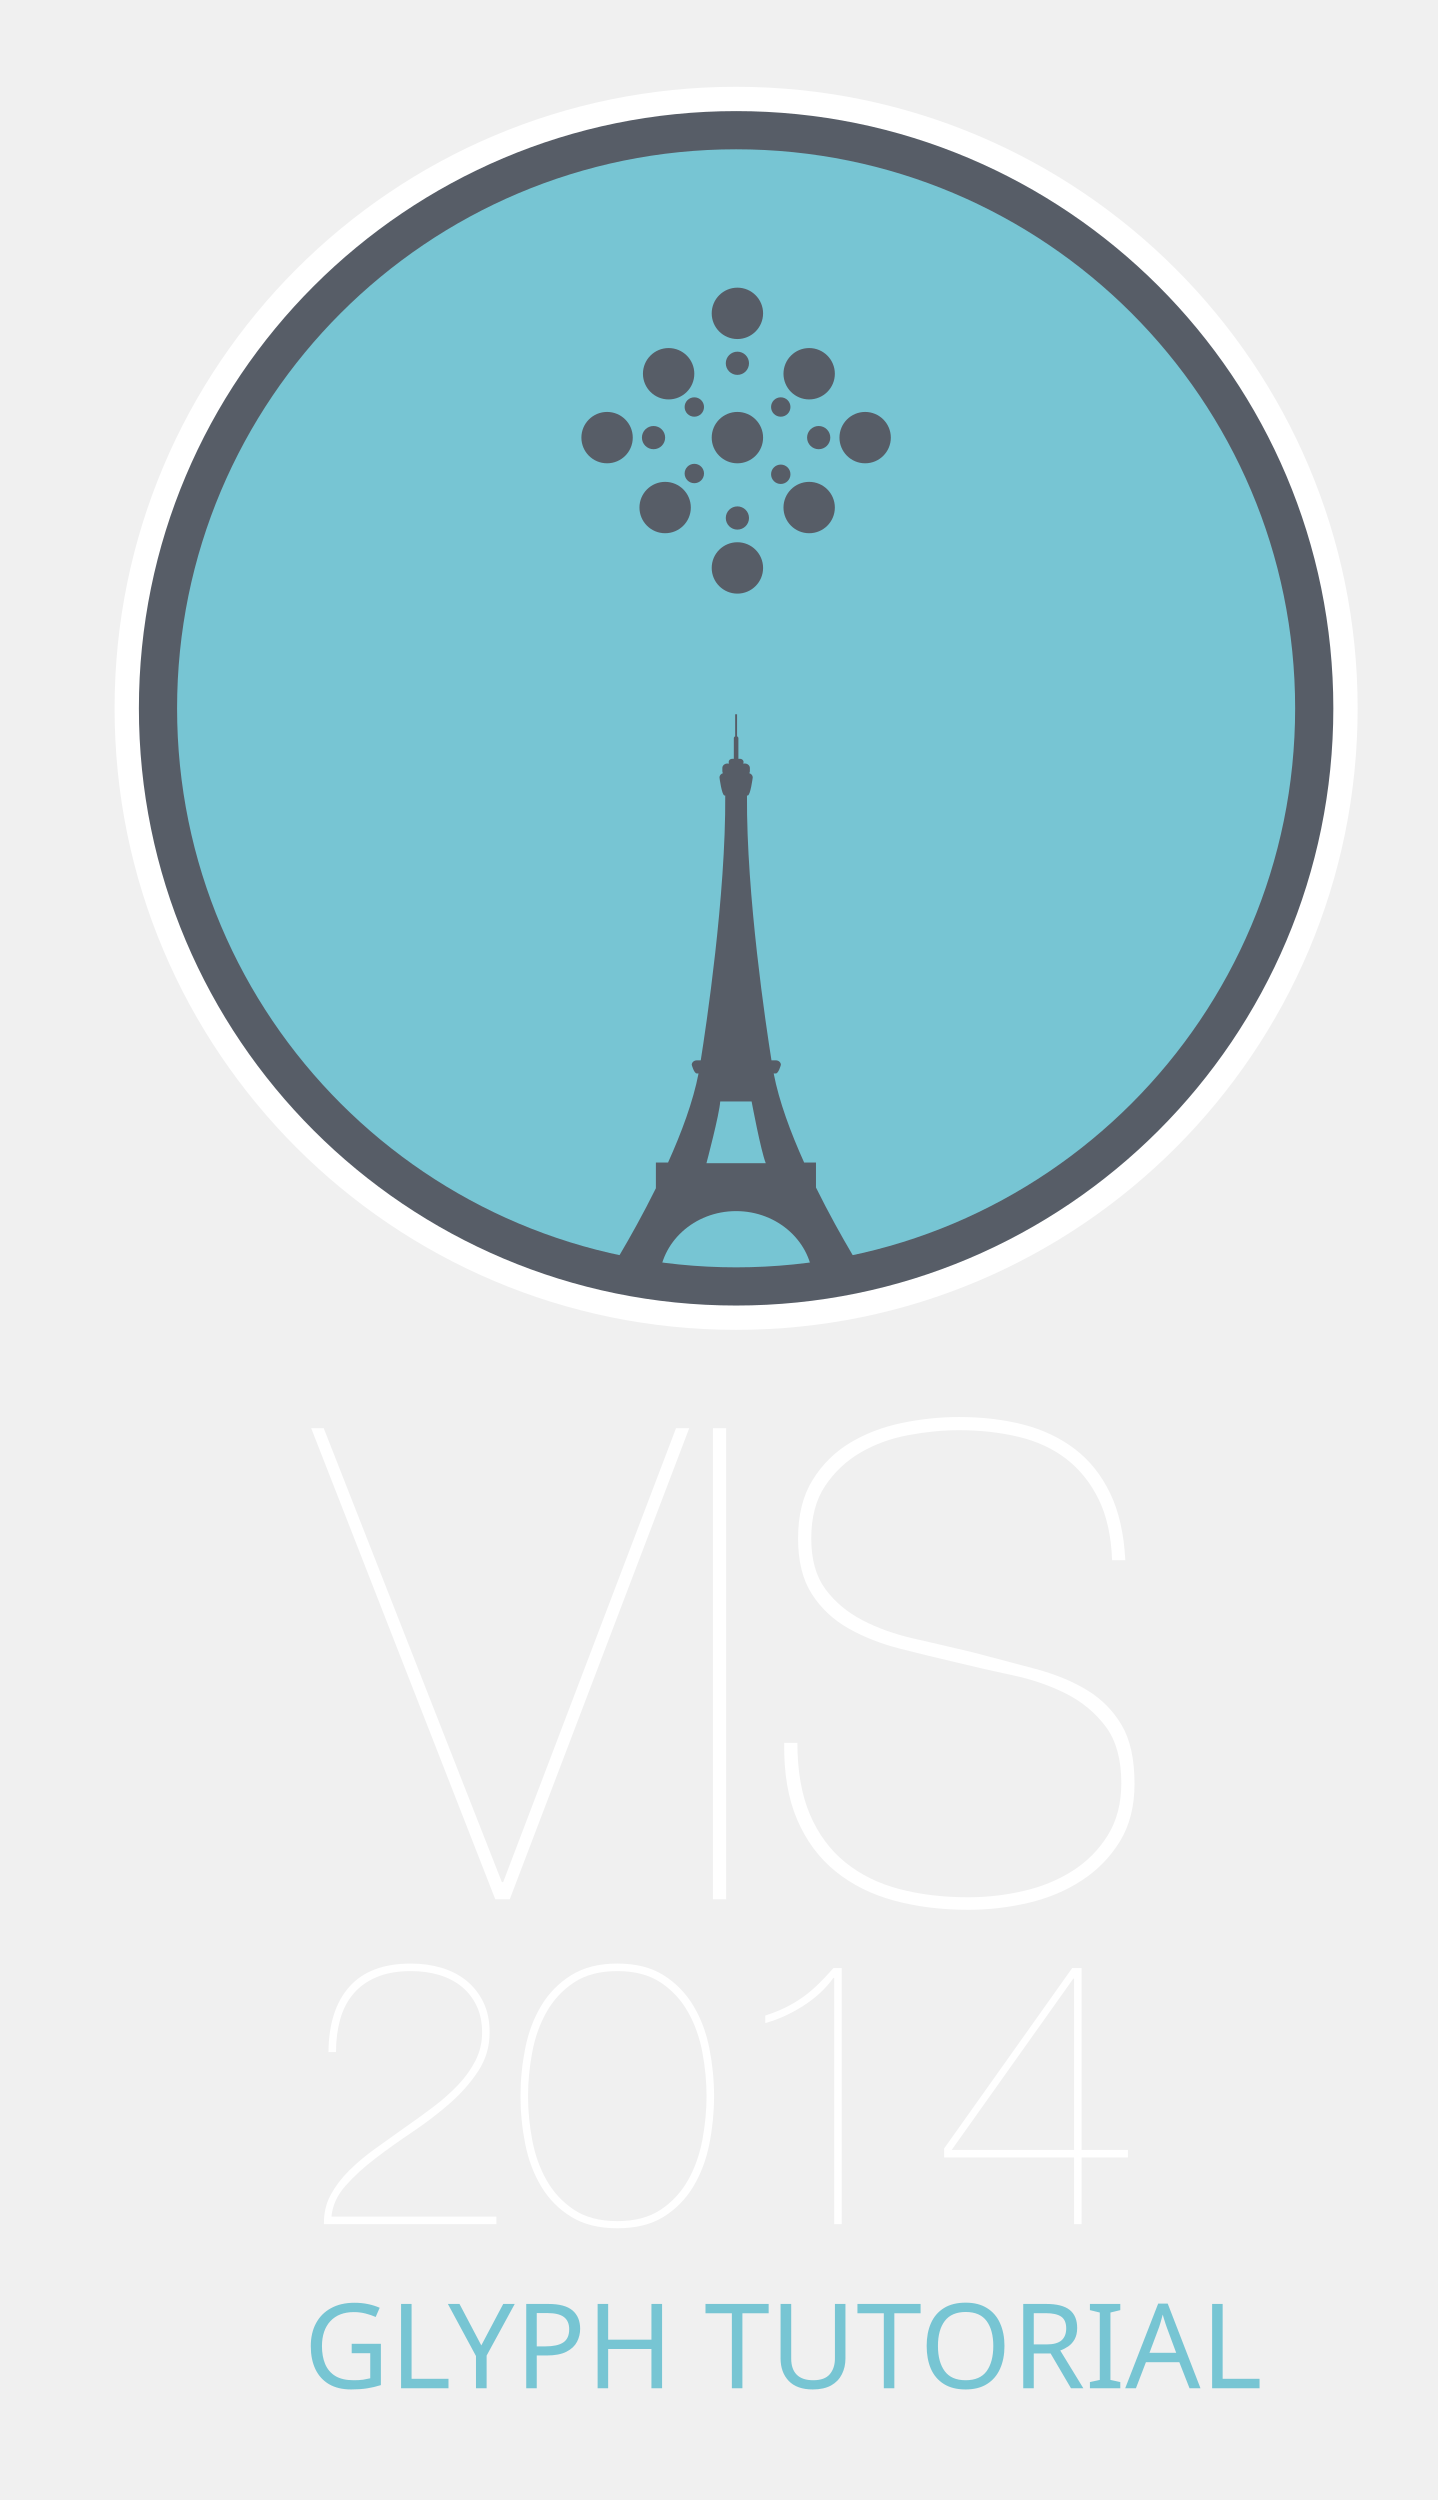
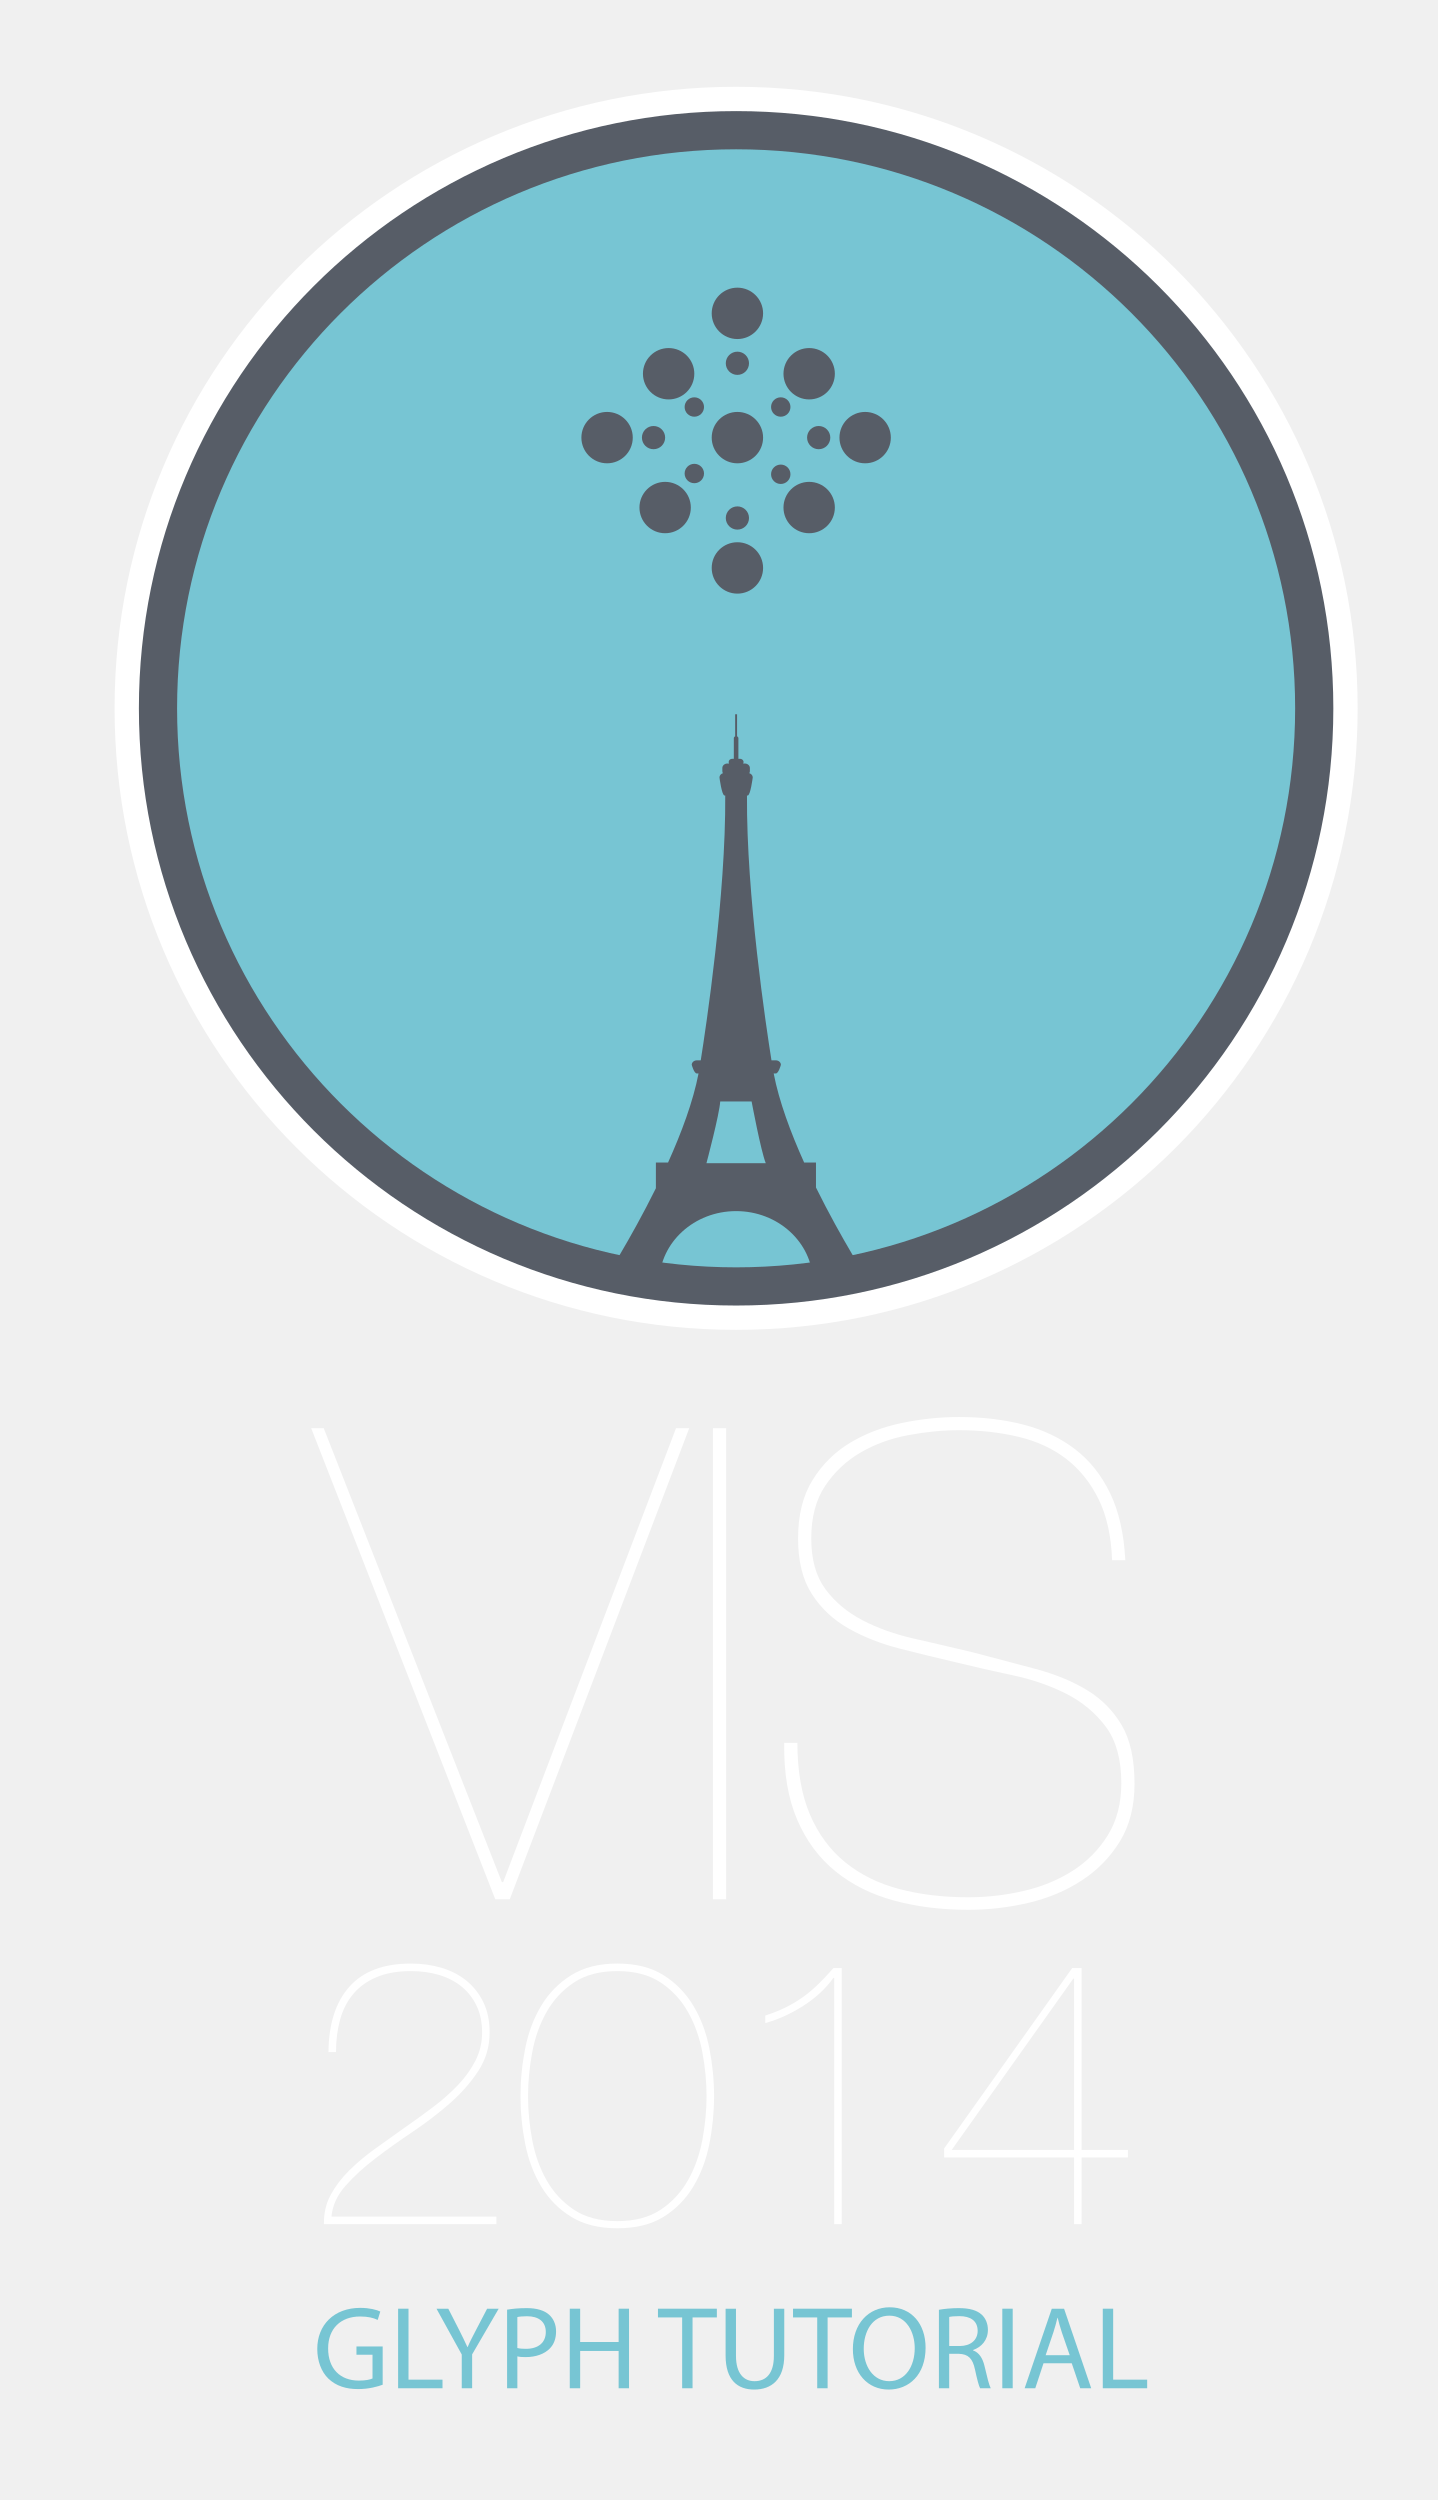
<svg xmlns="http://www.w3.org/2000/svg" version="1.1" x="0px" y="0px" width="207px" height="360px" viewBox="-16.5 -12.498 207 360" overflow="visible" enable-background="new -16.5 -12.498 207 360" xml:space="preserve">
  <defs>
</defs>
  <circle fill="#FFFFFF" cx="89.5" cy="89.5" r="89.5" />
  <path fill="#FFFFFF" d="M82.748,193.165l-25.84,67.83h-2.09l-26.506-67.83h1.805l25.65,65.36h0.189l24.891-65.36H82.748z" />
  <path fill="#FFFFFF" d="M88.066,193.165v67.83h-1.899v-67.83H88.066z" />
  <path fill="#FFFFFF" d="M141.693,203.378c-1.172-2.375-2.724-4.307-4.654-5.795c-1.934-1.487-4.228-2.549-6.888-3.183  c-2.66-0.633-5.511-0.95-8.55-0.95c-2.344,0-4.783,0.237-7.315,0.713c-2.534,0.475-4.83,1.314-6.888,2.517  c-2.059,1.204-3.752,2.803-5.082,4.798s-1.995,4.513-1.995,7.553s0.68,5.479,2.042,7.314c1.361,1.838,3.136,3.325,5.32,4.466  c2.186,1.14,4.67,2.027,7.457,2.659c2.787,0.634,5.637,1.299,8.551,1.995c3.166,0.824,6.158,1.615,8.978,2.375  c2.817,0.761,5.272,1.774,7.362,3.04c2.09,1.268,3.752,2.945,4.987,5.035s1.853,4.909,1.853,8.455c0,3.23-0.697,5.985-2.09,8.265  c-1.394,2.28-3.23,4.165-5.51,5.653c-2.28,1.488-4.846,2.564-7.695,3.229s-5.732,0.997-8.645,0.997  c-3.864,0-7.427-0.443-10.688-1.329c-3.264-0.887-6.08-2.295-8.455-4.228c-2.375-1.932-4.213-4.418-5.51-7.458  c-1.299-3.04-1.917-6.712-1.854-11.02h1.9c0,4.054,0.602,7.49,1.805,10.308c1.203,2.818,2.898,5.114,5.083,6.887  c2.185,1.774,4.781,3.057,7.79,3.848c3.008,0.793,6.317,1.188,9.928,1.188c2.66,0,5.303-0.3,7.932-0.902  c2.628-0.602,4.988-1.567,7.078-2.897s3.783-3.04,5.082-5.13c1.298-2.09,1.947-4.592,1.947-7.505c0-3.42-0.744-6.128-2.232-8.123  s-3.389-3.577-5.699-4.75c-2.312-1.171-4.878-2.057-7.695-2.66c-2.818-0.601-5.526-1.218-8.123-1.853  c-2.723-0.632-5.447-1.297-8.17-1.994c-2.723-0.696-5.177-1.663-7.361-2.897c-2.186-1.235-3.943-2.882-5.273-4.94  c-1.33-2.058-1.994-4.733-1.994-8.027c0-3.356,0.695-6.159,2.09-8.407c1.393-2.248,3.197-4.038,5.414-5.368s4.703-2.279,7.458-2.85  s5.493-0.855,8.218-0.855c3.355,0,6.443,0.365,9.262,1.093c2.818,0.729,5.288,1.9,7.41,3.515c2.121,1.615,3.815,3.738,5.083,6.365  c1.267,2.629,1.995,5.843,2.185,9.643h-1.9C143.514,208.683,142.865,205.753,141.693,203.378z" />
  <path fill="#FFFFFF" d="M54.984,307.777H30.15c-0.036-1.554,0.289-2.963,0.977-4.229c0.686-1.265,1.59-2.448,2.711-3.552  c1.12-1.102,2.377-2.149,3.769-3.145c1.392-0.994,2.774-1.979,4.147-2.955c1.41-0.977,2.783-1.97,4.121-2.982  c1.338-1.012,2.53-2.069,3.579-3.172c1.048-1.103,1.889-2.277,2.521-3.524c0.632-1.247,0.948-2.594,0.948-4.04  c0-1.445-0.262-2.72-0.785-3.822c-0.525-1.103-1.239-2.024-2.143-2.766c-0.904-0.741-1.979-1.302-3.227-1.682  c-1.246-0.379-2.611-0.568-4.094-0.568c-1.916,0-3.561,0.289-4.934,0.867c-1.375,0.578-2.494,1.383-3.362,2.413  c-0.867,1.03-1.5,2.26-1.897,3.687c-0.398,1.429-0.597,2.992-0.597,4.69h-1.084c0.035-4.048,1.038-7.185,3.009-9.407  c1.971-2.224,4.926-3.335,8.865-3.335c1.591,0,3.072,0.208,4.447,0.624c1.373,0.416,2.566,1.039,3.578,1.87  c1.012,0.832,1.816,1.862,2.413,3.091c0.597,1.229,0.895,2.676,0.895,4.338c0,2.025-0.542,3.869-1.626,5.531  c-1.085,1.663-2.449,3.218-4.094,4.663c-1.646,1.446-3.426,2.811-5.342,4.094c-1.916,1.284-3.714,2.567-5.395,3.85  c-1.682,1.283-3.118,2.603-4.311,3.958c-1.193,1.356-1.863,2.829-2.007,4.42h23.749V307.777z" />
  <path fill="#FFFFFF" d="M85.648,296.228c-0.453,2.278-1.221,4.32-2.305,6.128s-2.513,3.263-4.283,4.365  c-1.771,1.102-3.995,1.653-6.67,1.653c-2.639,0-4.854-0.552-6.643-1.653c-1.789-1.103-3.227-2.558-4.311-4.365  s-1.854-3.85-2.305-6.128c-0.452-2.276-0.678-4.572-0.678-6.886s0.226-4.609,0.678-6.887c0.451-2.277,1.221-4.319,2.305-6.127  s2.521-3.271,4.311-4.393c1.789-1.12,4.004-1.681,6.643-1.681c2.675,0,4.898,0.561,6.67,1.681c1.771,1.121,3.199,2.585,4.283,4.393  s1.852,3.85,2.305,6.127c0.451,2.277,0.678,4.573,0.678,6.887S86.1,293.951,85.648,296.228z M84.645,283.052  c-0.398-2.133-1.084-4.067-2.061-5.802c-0.975-1.735-2.286-3.153-3.931-4.257c-1.646-1.103-3.733-1.653-6.263-1.653  c-2.531,0-4.618,0.551-6.263,1.653c-1.646,1.104-2.956,2.521-3.932,4.257c-0.976,1.734-1.663,3.669-2.06,5.802  c-0.398,2.134-0.598,4.229-0.598,6.29s0.199,4.157,0.598,6.29c0.396,2.134,1.084,4.066,2.06,5.802s2.286,3.154,3.932,4.257  c1.645,1.103,3.731,1.653,6.263,1.653c2.529,0,4.617-0.551,6.263-1.653c1.645-1.103,2.956-2.521,3.931-4.257  c0.977-1.735,1.662-3.668,2.061-5.802c0.398-2.133,0.598-4.229,0.598-6.29S85.043,285.186,84.645,283.052z" />
  <path fill="#FFFFFF" d="M103.515,272.315c-1.12,1.555-2.575,2.9-4.364,4.04c-1.79,1.139-3.606,1.961-5.45,2.467v-1.084  c1.12-0.361,2.114-0.76,2.982-1.193s1.681-0.922,2.44-1.464c0.759-0.543,1.49-1.157,2.195-1.844s1.438-1.464,2.196-2.331h1.192  v36.871h-1.084v-35.462H103.515z" />
  <path fill="#FFFFFF" d="M119.457,296.879l18.436-25.973h1.355v26.189h6.67v1.084h-6.67v9.598h-1.084v-9.598h-18.707V296.879z   M138.055,272.424l-17.514,24.672h17.623v-24.672H138.055z" />
  <circle fill="#575D67" cx="89.5" cy="89.5" r="86" />
  <circle fill="#77C5D3" cx="89.5" cy="89.5" r="80.5" />
  <path fill="#575D67" d="M101,158.505v-3.599h-1.703c-1.932-4.285-3.616-8.806-4.385-12.822h0.302c0.407,0,0.734-1.247,0.734-1.247  c0-0.357-0.328-0.647-0.734-0.647h-0.622c-0.755-4.733-3.627-23.793-3.526-38.131h0.097c0.405,0,0.732-2.607,0.732-2.607  c0-0.28-0.205-0.521-0.494-0.609c0.051-0.09,0.082-0.189,0.082-0.297v-0.453c0-0.357-0.33-0.646-0.733-0.646h-0.239  c0.04-0.066,0.062-0.143,0.062-0.221c0-0.255-0.234-0.461-0.523-0.461h-0.221v-2.963c0-0.116-0.078-0.217-0.191-0.266v-3.184h-0.277  v3.184c-0.113,0.049-0.191,0.149-0.191,0.266v2.963h-0.221c-0.289,0-0.523,0.206-0.523,0.461c0,0.078,0.022,0.154,0.062,0.221H88.25  c-0.406,0-0.733,0.289-0.733,0.646v0.453c0,0.107,0.03,0.207,0.08,0.297c-0.288,0.088-0.494,0.329-0.494,0.609  c0,0,0.33,2.607,0.734,2.607h0.096c0.102,14.338-2.773,33.397-3.526,38.131h-0.563c-0.405,0-0.734,0.29-0.734,0.647  c0,0,0.329,1.247,0.734,1.247h0.244c-0.771,4.017-2.456,8.537-4.388,12.822h-1.752v3.701c-3.679,7.439-7.529,13.382-7.529,13.382  h7.639h0.369c0.136-5.594,5.041-10.087,11.073-10.087c6.032,0,10.938,4.493,11.072,10.087h0.557h7.455  C108.582,171.989,104.695,165.99,101,158.505z M85.228,155.004c0,0,1.875-7.044,1.984-8.89h4.52c0,0,1.321,7.091,2.038,8.89H85.228z  " />
  <circle fill="#575D67" cx="89.685" cy="32.625" r="3.7" />
  <circle fill="#575D67" cx="89.685" cy="39.815" r="1.672" />
  <circle fill="#575D67" cx="79.782" cy="41.321" r="3.699" />
  <circle fill="#575D67" cx="100.02" cy="41.321" r="3.699" />
  <circle fill="#575D67" cx="89.685" cy="50.519" r="3.7" />
  <circle fill="#575D67" cx="95.929" cy="46.112" r="1.396" />
  <circle fill="#575D67" cx="83.482" cy="46.112" r="1.396" />
  <circle fill="#575D67" cx="89.685" cy="69.285" r="3.7" />
  <circle fill="#575D67" cx="89.685" cy="62.095" r="1.672" />
  <circle fill="#575D67" cx="100.02" cy="60.589" r="3.699" />
  <circle fill="#575D67" cx="83.482" cy="55.688" r="1.396" />
  <circle fill="#575D67" cx="95.929" cy="55.798" r="1.396" />
  <circle fill="#575D67" cx="108.081" cy="50.519" r="3.699" />
  <circle fill="#575D67" cx="101.391" cy="50.518" r="1.672" />
  <circle fill="#575D67" cx="70.919" cy="50.519" r="3.699" />
  <circle fill="#575D67" cx="77.609" cy="50.518" r="1.672" />
  <circle fill="#575D67" cx="79.28" cy="60.589" r="3.699" />
-   <rect x="11.805" y="319.342" fill="none" width="154.017" height="28.16" />
-   <text transform="matrix(1 0 0 1 27.2217 331.4121)" fill="#77C5D3" font-family="'MyriadPro-Regular'" font-size="17">GLYPH TUTORIAL</text>
+   <path fill="#77C5D3" d="M38.603,330.902c-0.663,0.256-1.989,0.629-3.536,0.629c-1.733,0-3.161-0.441-4.283-1.512  c-0.986-0.953-1.598-2.482-1.598-4.268c0-3.416,2.362-5.916,6.204-5.916c1.326,0,2.38,0.289,2.873,0.527l-0.374,1.207  c-0.612-0.289-1.377-0.492-2.533-0.492c-2.788,0-4.606,1.732-4.606,4.605c0,2.908,1.733,4.625,4.42,4.625  c0.969,0,1.632-0.137,1.972-0.307v-3.416h-2.312v-1.191h3.774V330.902z" />
+   <path fill="#77C5D3" d="M40.829,319.955h1.496v10.217h4.896v1.24h-6.392V319.955z" />
+   <path fill="#77C5D3" d="M49.992,331.412v-4.861l-3.638-6.596h1.7l1.614,3.162c0.425,0.867,0.782,1.564,1.139,2.363h0.034  c0.306-0.748,0.714-1.496,1.156-2.363l1.648-3.162h1.666l-3.824,6.578v4.879H49.992z" />
+   <path fill="#77C5D3" d="M56.52,320.092c0.714-0.119,1.648-0.221,2.839-0.221c1.462,0,2.532,0.34,3.212,0.951  c0.612,0.545,1.003,1.377,1.003,2.396c0,1.037-0.306,1.854-0.884,2.449c-0.799,0.832-2.057,1.258-3.501,1.258  c-0.442,0-0.851-0.018-1.19-0.104v4.59H56.52V320.092z M57.998,325.615c0.323,0.086,0.731,0.119,1.224,0.119  c1.785,0,2.873-0.883,2.873-2.43c0-1.529-1.088-2.262-2.702-2.262c-0.646,0-1.14,0.051-1.395,0.119V325.615z" />
+   <path fill="#77C5D3" d="M67.042,319.955v4.795h5.542v-4.795h1.495v11.457h-1.495v-5.371h-5.542v5.371h-1.496v-11.457H67.042z" />
+   <path fill="#77C5D3" d="M81.73,321.213h-3.484v-1.258h8.481v1.258h-3.501v10.199H81.73V321.213z" />
+   <path fill="#77C5D3" d="M89.482,319.955v6.801c0,2.549,1.139,3.637,2.669,3.637c1.683,0,2.788-1.121,2.788-3.637v-6.801h1.495v6.697  c0,3.52-1.853,4.947-4.334,4.947c-2.346,0-4.114-1.326-4.114-4.896v-6.748H89.482z" />
+   <path fill="#77C5D3" d="M101.179,321.213h-3.484v-1.258h8.481v1.258h-3.501v10.199h-1.496V321.213z" />
+   <path fill="#77C5D3" d="M116.784,325.564c0,3.928-2.396,6.035-5.32,6.035c-3.043,0-5.15-2.363-5.15-5.83  c0-3.639,2.243-6.018,5.303-6.018C114.762,319.752,116.784,322.148,116.784,325.564z M107.877,325.734  c0,2.465,1.326,4.658,3.672,4.658s3.672-2.158,3.672-4.76c0-2.295-1.19-4.674-3.655-4.674S107.877,323.236,107.877,325.734z" />
+   <path fill="#77C5D3" d="M118.706,320.109c0.748-0.137,1.836-0.238,2.839-0.238c1.58,0,2.617,0.305,3.314,0.936  c0.561,0.51,0.9,1.291,0.9,2.191c0,1.496-0.951,2.5-2.142,2.906v0.053c0.867,0.305,1.395,1.121,1.666,2.311  c0.374,1.598,0.646,2.703,0.884,3.145h-1.529c-0.188-0.34-0.442-1.309-0.748-2.736c-0.34-1.58-0.969-2.176-2.312-2.227h-1.395v4.963  h-1.479V320.109z M120.185,325.328h1.513c1.581,0,2.584-0.867,2.584-2.176c0-1.48-1.07-2.125-2.635-2.125  c-0.714,0-1.207,0.051-1.462,0.119V325.328z" />
+   <path fill="#77C5D3" d="M129.33,319.955v11.457h-1.496v-11.457H129.33z" />
+   <path fill="#77C5D3" d="M133.767,327.809l-1.189,3.604h-1.53l3.91-11.457h1.768l3.909,11.457h-1.581l-1.224-3.604H133.767z   M137.54,326.652l-1.139-3.297c-0.255-0.748-0.425-1.428-0.595-2.092h-0.034c-0.17,0.664-0.34,1.377-0.578,2.074l-1.122,3.314  H137.54z" />
+   <path fill="#77C5D3" d="M142.301,319.955h1.496v10.217h4.896v1.24h-6.392V319.955z" />
</svg>
